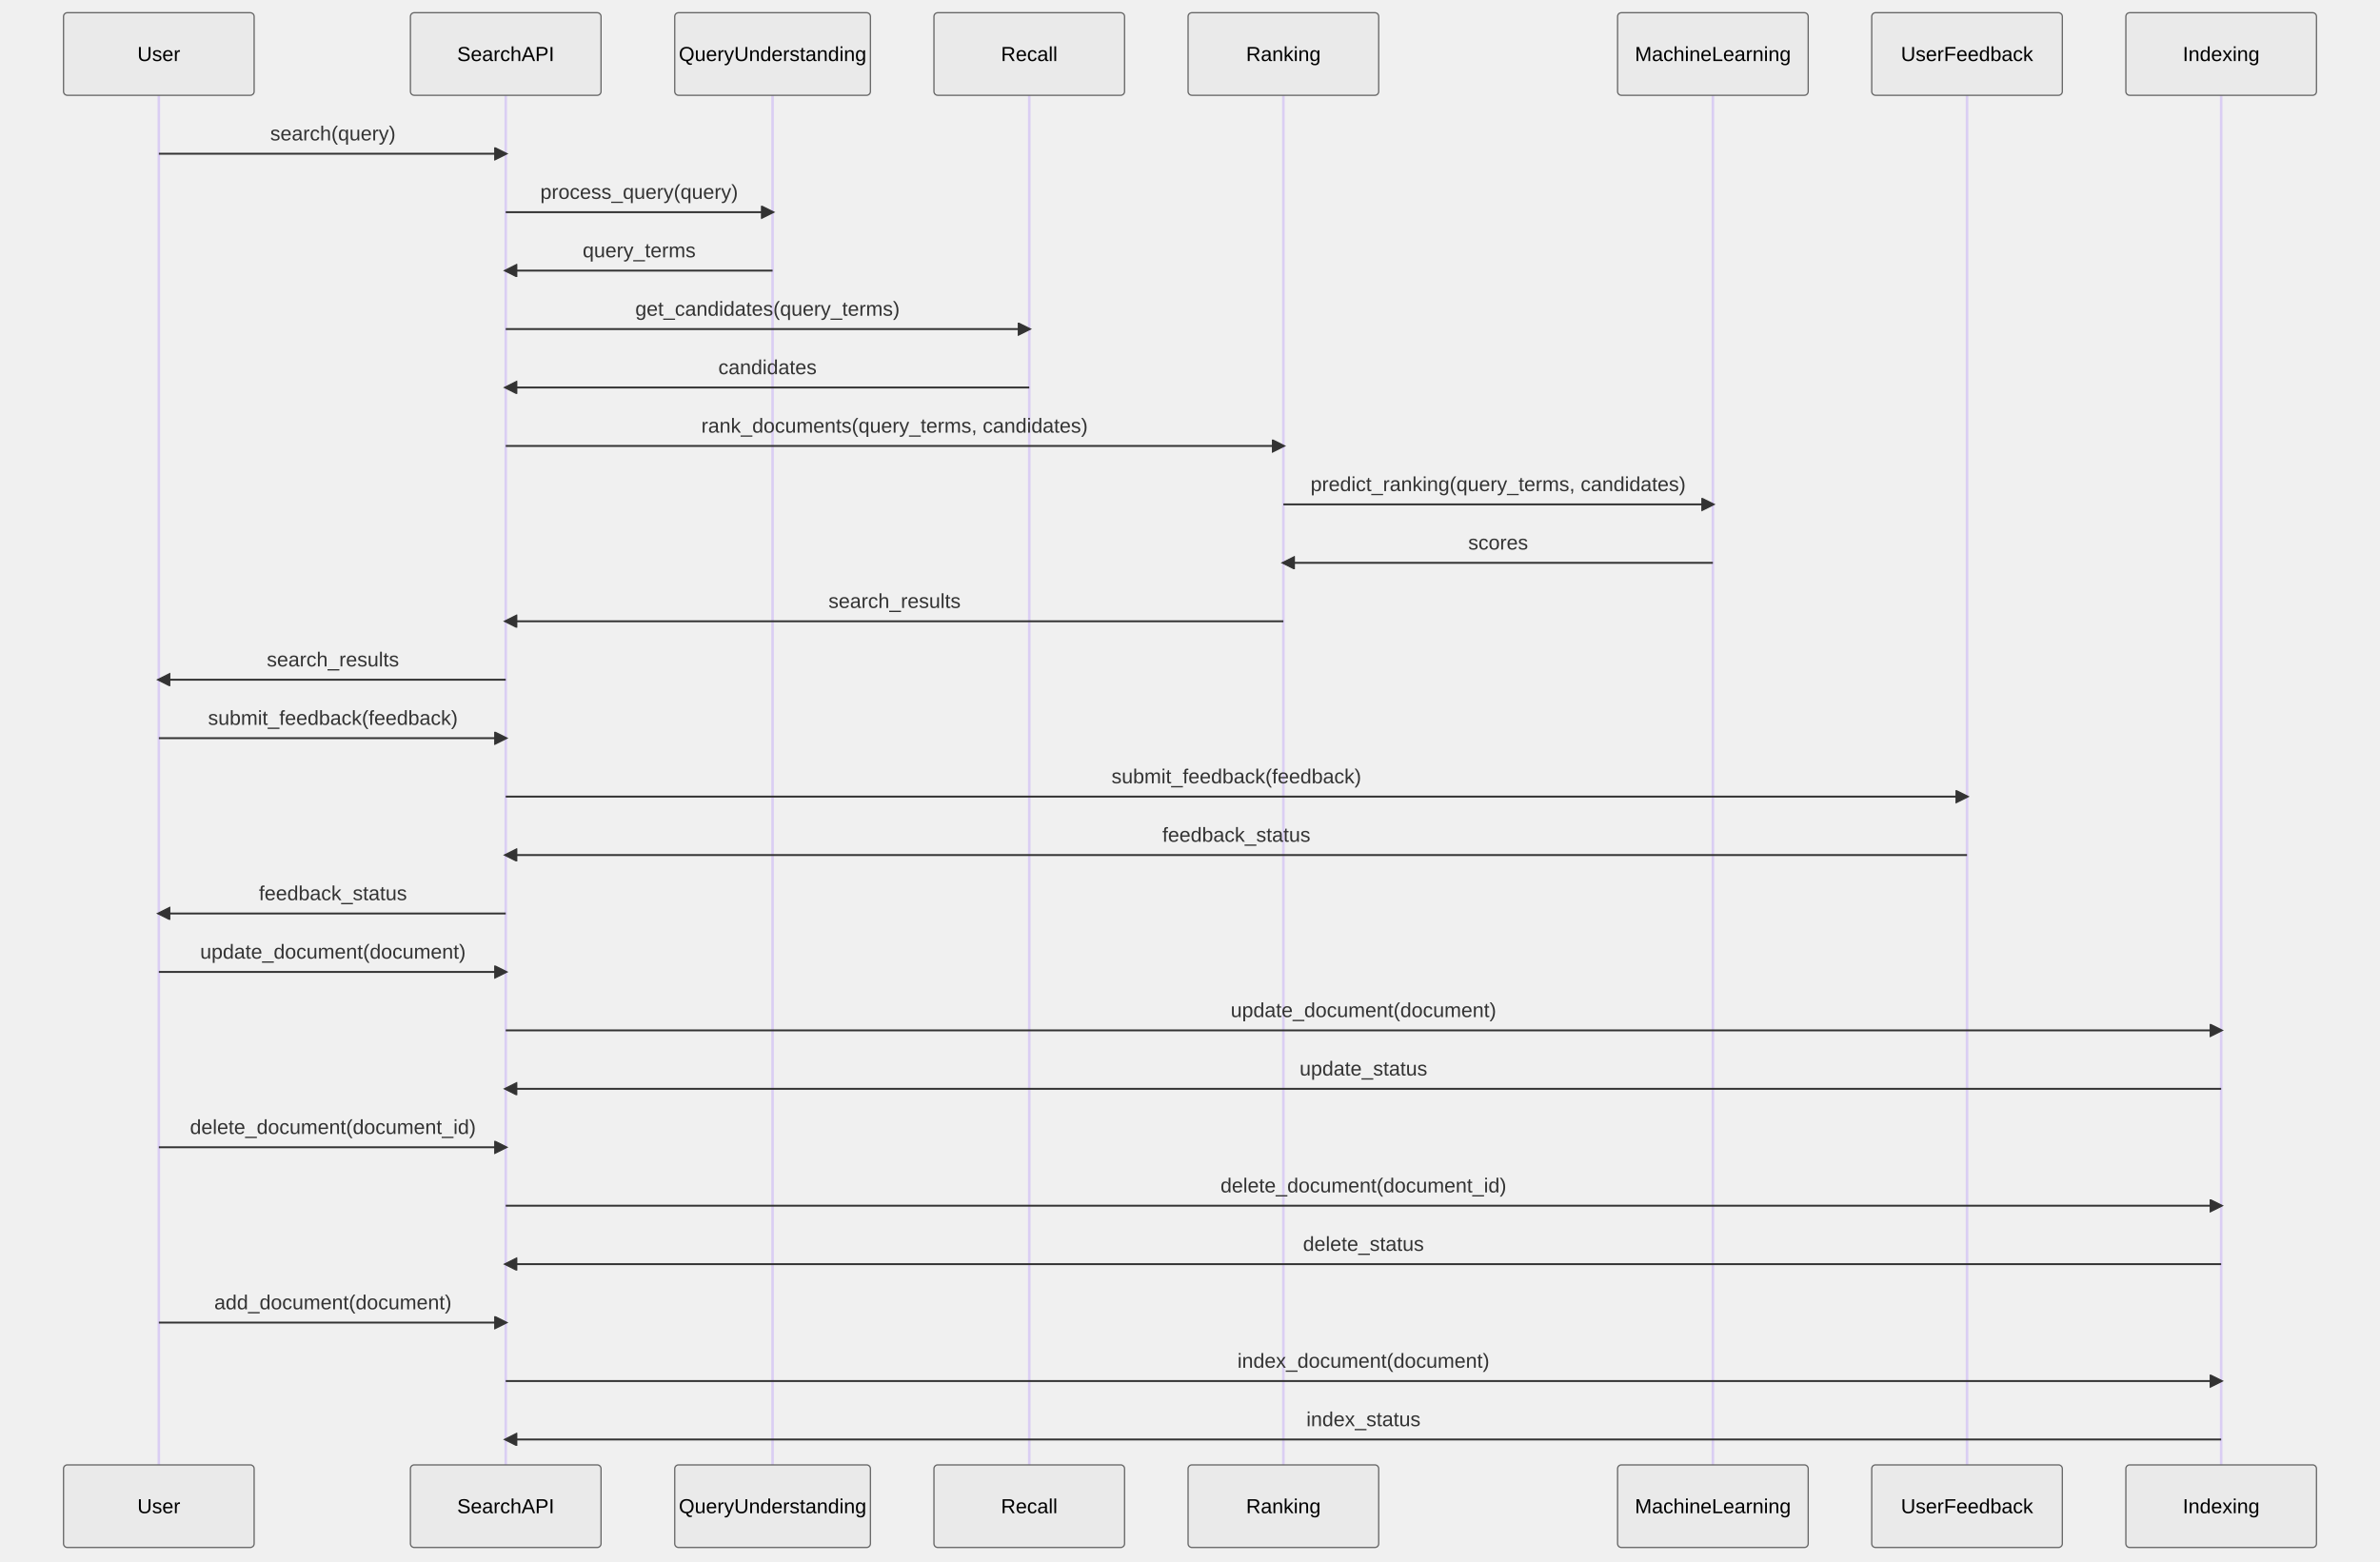
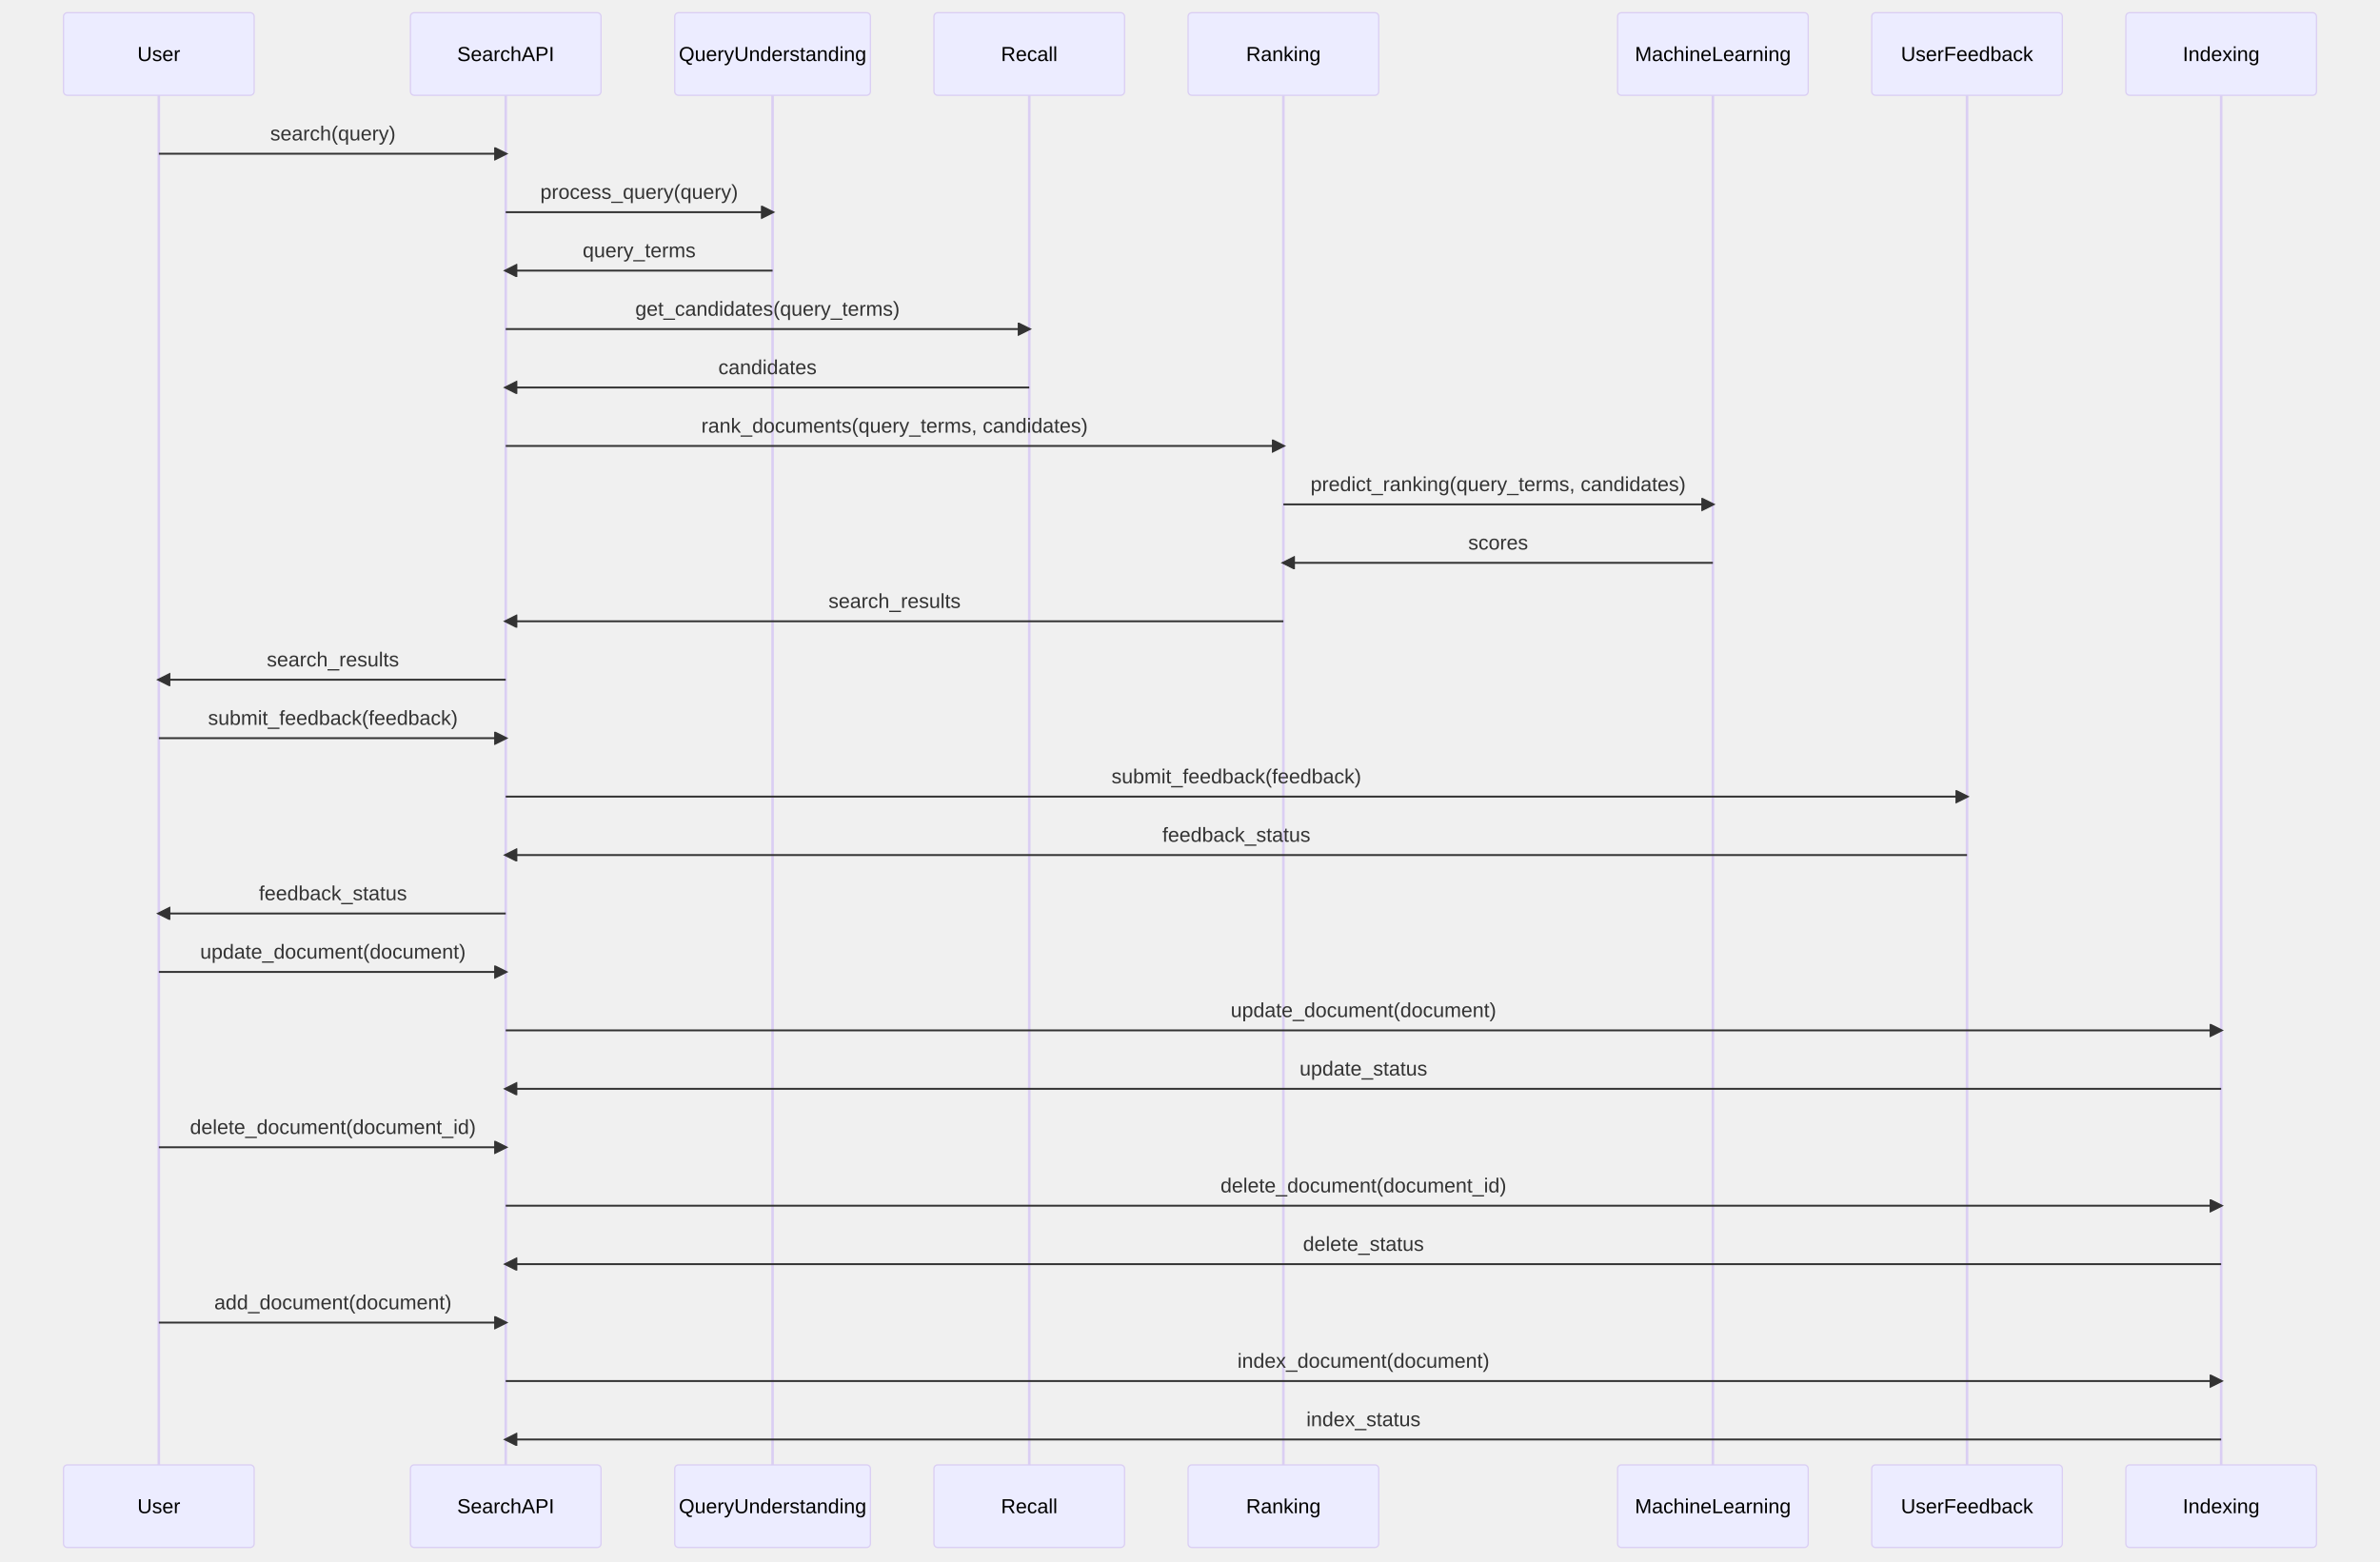
<svg xmlns="http://www.w3.org/2000/svg" aria-roledescription="sequence" role="graphics-document document" viewBox="-50 -10 1873 1229" style="max-width: 1873px; background-color: white;" width="100%" id="my-svg">
-   <style>#my-svg{font-family:"trebuchet ms",verdana,arial,sans-serif;font-size:16px;fill:#333;}#my-svg
-         .error-icon{fill:#552222;}#my-svg .error-text{fill:#552222;stroke:#552222;}#my-svg
-         .edge-thickness-normal{stroke-width:2px;}#my-svg .edge-thickness-thick{stroke-width:3.5px;}#my-svg
-         .edge-pattern-solid{stroke-dasharray:0;}#my-svg .edge-pattern-dashed{stroke-dasharray:3;}#my-svg
-         .edge-pattern-dotted{stroke-dasharray:2;}#my-svg .marker{fill:#333333;stroke:#333333;}#my-svg
-         .marker.cross{stroke:#333333;}#my-svg svg{font-family:"trebuchet
-         ms",verdana,arial,sans-serif;font-size:16px;}#my-svg .actor{stroke:hsl(259.626, 59.777%,
-         87.902%);fill:#ECECFF;}#my-svg text.actor&gt;tspan{fill:black;stroke:none;}#my-svg
-         .actor-line{stroke:grey;}#my-svg .messageLine0{stroke-width:1.5;stroke-dasharray:none;stroke:#333;}#my-svg
-         .messageLine1{stroke-width:1.5;stroke-dasharray:2,2;stroke:#333;}#my-svg #arrowhead
-         path{fill:#333;stroke:#333;}#my-svg .sequenceNumber{fill:white;}#my-svg #sequencenumber{fill:#333;}#my-svg
-         #crosshead path{fill:#333;stroke:#333;}#my-svg .messageText{fill:#333;stroke:none;}#my-svg
-         .labelBox{stroke:hsl(259.626, 59.777%, 87.902%);fill:#ECECFF;}#my-svg .labelText,#my-svg
-         .labelText&gt;tspan{fill:black;stroke:none;}#my-svg .loopText,#my-svg .loopText&gt;tspan{fill:black;stroke:none;}#my-svg
-         .loopLine{stroke-width:2px;stroke-dasharray:2,2;stroke:hsl(259.626, 59.777%,
-         87.902%);fill:hsl(259.626, 59.777%, 87.902%);}#my-svg
-         .note{stroke:#aaaa33;fill:#fff5ad;}#my-svg .noteText,#my-svg .noteText&gt;tspan{fill:black;stroke:none;}#my-svg
-         .activation0{fill:#f4f4f4;stroke:#666;}#my-svg .activation1{fill:#f4f4f4;stroke:#666;}#my-svg
-         .activation2{fill:#f4f4f4;stroke:#666;}#my-svg .actorPopupMenu{position:absolute;}#my-svg
-         .actorPopupMenuPanel{position:absolute;fill:#ECECFF;box-shadow:0px 8px 16px 0px
-         rgba(0,0,0,0.2);filter:drop-shadow(3px 5px 2px rgb(0 0 0 / 0.4));}#my-svg .actor-man
-         line{stroke:hsl(259.626, 59.777%, 87.902%);fill:#ECECFF;}#my-svg .actor-man circle,#my-svg
-         line{stroke:hsl(259.626, 59.777%, 87.902%);fill:#ECECFF;stroke-width:2px;}#my-svg
-         :root{--mermaid-font-family:"trebuchet ms",verdana,arial,sans-serif;}
-     </style>
+   <style>#my-svg{font-family:"trebuchet ms",verdana,arial,sans-serif;font-size:16px;fill:#333;}#my-svg .error-icon{fill:#552222;}#my-svg .error-text{fill:#552222;stroke:#552222;}#my-svg .edge-thickness-normal{stroke-width:2px;}#my-svg .edge-thickness-thick{stroke-width:3.5px;}#my-svg .edge-pattern-solid{stroke-dasharray:0;}#my-svg .edge-pattern-dashed{stroke-dasharray:3;}#my-svg .edge-pattern-dotted{stroke-dasharray:2;}#my-svg .marker{fill:#333333;stroke:#333333;}#my-svg .marker.cross{stroke:#333333;}#my-svg svg{font-family:"trebuchet ms",verdana,arial,sans-serif;font-size:16px;}#my-svg .actor{stroke:hsl(259.626, 59.777%, 87.902%);fill:#ECECFF;}#my-svg text.actor&gt;tspan{fill:black;stroke:none;}#my-svg .actor-line{stroke:grey;}#my-svg .messageLine0{stroke-width:1.5;stroke-dasharray:none;stroke:#333;}#my-svg .messageLine1{stroke-width:1.5;stroke-dasharray:2,2;stroke:#333;}#my-svg #arrowhead path{fill:#333;stroke:#333;}#my-svg .sequenceNumber{fill:white;}#my-svg #sequencenumber{fill:#333;}#my-svg #crosshead path{fill:#333;stroke:#333;}#my-svg .messageText{fill:#333;stroke:none;}#my-svg .labelBox{stroke:hsl(259.626, 59.777%, 87.902%);fill:#ECECFF;}#my-svg .labelText,#my-svg .labelText&gt;tspan{fill:black;stroke:none;}#my-svg .loopText,#my-svg .loopText&gt;tspan{fill:black;stroke:none;}#my-svg .loopLine{stroke-width:2px;stroke-dasharray:2,2;stroke:hsl(259.626, 59.777%, 87.902%);fill:hsl(259.626, 59.777%, 87.902%);}#my-svg .note{stroke:#aaaa33;fill:#fff5ad;}#my-svg .noteText,#my-svg .noteText&gt;tspan{fill:black;stroke:none;}#my-svg .activation0{fill:#f4f4f4;stroke:#666;}#my-svg .activation1{fill:#f4f4f4;stroke:#666;}#my-svg .activation2{fill:#f4f4f4;stroke:#666;}#my-svg .actorPopupMenu{position:absolute;}#my-svg .actorPopupMenuPanel{position:absolute;fill:#ECECFF;box-shadow:0px 8px 16px 0px rgba(0,0,0,0.2);filter:drop-shadow(3px 5px 2px rgb(0 0 0 / 0.4));}#my-svg .actor-man line{stroke:hsl(259.626, 59.777%, 87.902%);fill:#ECECFF;}#my-svg .actor-man circle,#my-svg line{stroke:hsl(259.626, 59.777%, 87.902%);fill:#ECECFF;stroke-width:2px;}#my-svg :root{--mermaid-font-family:"trebuchet ms",verdana,arial,sans-serif;}</style>
  <g />
  <defs>
    <symbol height="24" width="24" id="computer">
      <path d="M2 2v13h20v-13h-20zm18 11h-16v-9h16v9zm-10.228 6l.466-1h3.524l.467 1h-4.457zm14.228 3h-24l2-6h2.104l-1.33 4h18.45l-1.297-4h2.073l2 6zm-5-10h-14v-7h14v7z" transform="scale(.5)" />
    </symbol>
  </defs>
  <defs>
    <symbol clip-rule="evenodd" fill-rule="evenodd" id="database">
      <path d="M12.258.001l.256.004.255.005.253.008.251.01.249.012.247.015.246.016.242.019.241.02.239.023.236.024.233.027.231.028.229.031.225.032.223.034.22.036.217.038.214.04.211.041.208.043.205.045.201.046.198.048.194.05.191.051.187.053.183.054.18.056.175.057.172.059.168.06.163.061.16.063.155.064.15.066.074.033.073.033.071.034.07.034.069.035.068.035.067.035.066.035.064.036.064.036.062.036.06.036.06.037.058.037.058.037.055.038.055.038.053.038.052.038.051.039.05.039.048.039.047.039.045.04.044.04.043.04.041.04.04.041.039.041.037.041.036.041.034.041.033.042.032.042.03.042.029.042.027.042.026.043.024.043.023.043.021.043.02.043.018.044.017.043.015.044.013.044.012.044.011.045.009.044.007.045.006.045.004.045.002.045.001.045v17l-.001.045-.002.045-.004.045-.006.045-.007.045-.009.044-.011.045-.012.044-.013.044-.015.044-.017.043-.018.044-.02.043-.021.043-.023.043-.024.043-.026.043-.027.042-.029.042-.03.042-.032.042-.033.042-.034.041-.036.041-.037.041-.039.041-.04.041-.041.04-.043.04-.044.04-.045.04-.047.039-.048.039-.05.039-.051.039-.052.038-.053.038-.055.038-.055.038-.058.037-.058.037-.06.037-.06.036-.062.036-.064.036-.064.036-.066.035-.067.035-.068.035-.069.035-.07.034-.071.034-.073.033-.074.033-.15.066-.155.064-.16.063-.163.061-.168.06-.172.059-.175.057-.18.056-.183.054-.187.053-.191.051-.194.05-.198.048-.201.046-.205.045-.208.043-.211.041-.214.04-.217.038-.22.036-.223.034-.225.032-.229.031-.231.028-.233.027-.236.024-.239.023-.241.02-.242.019-.246.016-.247.015-.249.012-.251.01-.253.008-.255.005-.256.004-.258.001-.258-.001-.256-.004-.255-.005-.253-.008-.251-.01-.249-.012-.247-.015-.245-.016-.243-.019-.241-.02-.238-.023-.236-.024-.234-.027-.231-.028-.228-.031-.226-.032-.223-.034-.22-.036-.217-.038-.214-.04-.211-.041-.208-.043-.204-.045-.201-.046-.198-.048-.195-.05-.19-.051-.187-.053-.184-.054-.179-.056-.176-.057-.172-.059-.167-.06-.164-.061-.159-.063-.155-.064-.151-.066-.074-.033-.072-.033-.072-.034-.07-.034-.069-.035-.068-.035-.067-.035-.066-.035-.064-.036-.063-.036-.062-.036-.061-.036-.06-.037-.058-.037-.057-.037-.056-.038-.055-.038-.053-.038-.052-.038-.051-.039-.049-.039-.049-.039-.046-.039-.046-.04-.044-.04-.043-.04-.041-.04-.04-.041-.039-.041-.037-.041-.036-.041-.034-.041-.033-.042-.032-.042-.03-.042-.029-.042-.027-.042-.026-.043-.024-.043-.023-.043-.021-.043-.02-.043-.018-.044-.017-.043-.015-.044-.013-.044-.012-.044-.011-.045-.009-.044-.007-.045-.006-.045-.004-.045-.002-.045-.001-.045v-17l.001-.045.002-.045.004-.045.006-.045.007-.045.009-.044.011-.045.012-.044.013-.044.015-.044.017-.043.018-.044.02-.043.021-.043.023-.043.024-.043.026-.043.027-.042.029-.042.03-.042.032-.042.033-.042.034-.041.036-.041.037-.041.039-.041.04-.041.041-.04.043-.04.044-.04.046-.04.046-.039.049-.039.049-.039.051-.039.052-.038.053-.038.055-.038.056-.038.057-.037.058-.037.06-.037.061-.036.062-.036.063-.036.064-.036.066-.035.067-.035.068-.035.069-.035.07-.034.072-.034.072-.033.074-.033.151-.066.155-.064.159-.063.164-.061.167-.06.172-.059.176-.057.179-.056.184-.054.187-.053.19-.051.195-.05.198-.048.201-.046.204-.045.208-.043.211-.041.214-.04.217-.038.22-.036.223-.034.226-.032.228-.031.231-.028.234-.027.236-.024.238-.023.241-.02.243-.019.245-.016.247-.015.249-.012.251-.01.253-.008.255-.005.256-.004.258-.001.258.001zm-9.258 20.499v.01l.001.021.003.021.004.022.005.021.006.022.007.022.009.023.01.022.011.023.012.023.013.023.015.023.016.024.017.023.018.024.019.024.021.024.022.025.023.024.024.025.052.049.056.05.061.051.066.051.07.051.075.051.079.052.084.052.088.052.092.052.097.052.102.051.105.052.11.052.114.051.119.051.123.051.127.05.131.05.135.05.139.048.144.049.147.047.152.047.155.047.16.045.163.045.167.043.171.043.176.041.178.041.183.039.187.039.19.037.194.035.197.035.202.033.204.031.209.03.212.029.216.027.219.025.222.024.226.021.23.02.233.018.236.016.24.015.243.012.246.01.249.008.253.005.256.004.259.001.26-.001.257-.004.254-.005.25-.008.247-.011.244-.012.241-.014.237-.016.233-.018.231-.021.226-.021.224-.024.22-.026.216-.027.212-.028.21-.031.205-.031.202-.034.198-.034.194-.036.191-.037.187-.039.183-.04.179-.04.175-.042.172-.043.168-.044.163-.045.16-.046.155-.046.152-.047.148-.048.143-.049.139-.049.136-.05.131-.05.126-.05.123-.051.118-.052.114-.051.11-.052.106-.052.101-.052.096-.052.092-.052.088-.053.083-.051.079-.052.074-.052.07-.051.065-.051.06-.051.056-.05.051-.05.023-.024.023-.025.021-.024.02-.024.019-.024.018-.024.017-.024.015-.023.014-.024.013-.023.012-.023.01-.023.01-.022.008-.022.006-.022.006-.022.004-.022.004-.021.001-.021.001-.021v-4.127l-.077.055-.08.053-.083.054-.085.053-.087.052-.09.052-.093.051-.095.05-.097.05-.1.049-.102.049-.105.048-.106.047-.109.047-.111.046-.114.045-.115.045-.118.044-.12.043-.122.042-.124.042-.126.041-.128.04-.13.04-.132.038-.134.038-.135.037-.138.037-.139.035-.142.035-.143.034-.144.033-.147.032-.148.031-.15.03-.151.03-.153.029-.154.027-.156.027-.158.026-.159.025-.161.024-.162.023-.163.022-.165.021-.166.02-.167.019-.169.018-.169.017-.171.016-.173.015-.173.014-.175.013-.175.012-.177.011-.178.01-.179.008-.179.008-.181.006-.182.005-.182.004-.184.003-.184.002h-.37l-.184-.002-.184-.003-.182-.004-.182-.005-.181-.006-.179-.008-.179-.008-.178-.01-.176-.011-.176-.012-.175-.013-.173-.014-.172-.015-.171-.016-.17-.017-.169-.018-.167-.019-.166-.02-.165-.021-.163-.022-.162-.023-.161-.024-.159-.025-.157-.026-.156-.027-.155-.027-.153-.029-.151-.03-.15-.03-.148-.031-.146-.032-.145-.033-.143-.034-.141-.035-.14-.035-.137-.037-.136-.037-.134-.038-.132-.038-.13-.04-.128-.04-.126-.041-.124-.042-.122-.042-.12-.044-.117-.043-.116-.045-.113-.045-.112-.046-.109-.047-.106-.047-.105-.048-.102-.049-.1-.049-.097-.05-.095-.05-.093-.052-.09-.051-.087-.052-.085-.053-.083-.054-.08-.054-.077-.054v4.127zm0-5.654v.011l.001.021.003.021.004.021.005.022.006.022.007.022.009.022.01.022.011.023.012.023.013.023.015.024.016.023.017.024.018.024.019.024.021.024.022.024.023.025.024.024.052.05.056.05.061.05.066.051.07.051.075.052.079.051.084.052.088.052.092.052.097.052.102.052.105.052.11.051.114.051.119.052.123.05.127.051.131.05.135.049.139.049.144.048.147.048.152.047.155.046.16.045.163.045.167.044.171.042.176.042.178.04.183.04.187.038.19.037.194.036.197.034.202.033.204.032.209.03.212.028.216.027.219.025.222.024.226.022.23.02.233.018.236.016.24.014.243.012.246.01.249.008.253.006.256.003.259.001.26-.001.257-.003.254-.006.25-.008.247-.01.244-.012.241-.015.237-.016.233-.018.231-.02.226-.022.224-.024.22-.025.216-.027.212-.029.21-.03.205-.032.202-.033.198-.035.194-.036.191-.037.187-.039.183-.039.179-.041.175-.042.172-.043.168-.044.163-.045.16-.045.155-.047.152-.047.148-.048.143-.048.139-.05.136-.049.131-.05.126-.051.123-.051.118-.051.114-.052.11-.052.106-.052.101-.052.096-.052.092-.052.088-.052.083-.052.079-.052.074-.051.07-.052.065-.051.06-.05.056-.051.051-.049.023-.025.023-.024.021-.025.02-.024.019-.024.018-.024.017-.024.015-.023.014-.023.013-.024.012-.022.01-.023.01-.023.008-.022.006-.022.006-.022.004-.021.004-.022.001-.021.001-.021v-4.139l-.077.054-.08.054-.083.054-.085.052-.087.053-.09.051-.093.051-.095.051-.097.05-.1.049-.102.049-.105.048-.106.047-.109.047-.111.046-.114.045-.115.044-.118.044-.12.044-.122.042-.124.042-.126.041-.128.04-.13.039-.132.039-.134.038-.135.037-.138.036-.139.036-.142.035-.143.033-.144.033-.147.033-.148.031-.15.03-.151.03-.153.028-.154.028-.156.027-.158.026-.159.025-.161.024-.162.023-.163.022-.165.021-.166.02-.167.019-.169.018-.169.017-.171.016-.173.015-.173.014-.175.013-.175.012-.177.011-.178.009-.179.009-.179.007-.181.007-.182.005-.182.004-.184.003-.184.002h-.37l-.184-.002-.184-.003-.182-.004-.182-.005-.181-.007-.179-.007-.179-.009-.178-.009-.176-.011-.176-.012-.175-.013-.173-.014-.172-.015-.171-.016-.17-.017-.169-.018-.167-.019-.166-.02-.165-.021-.163-.022-.162-.023-.161-.024-.159-.025-.157-.026-.156-.027-.155-.028-.153-.028-.151-.03-.15-.03-.148-.031-.146-.033-.145-.033-.143-.033-.141-.035-.14-.036-.137-.036-.136-.037-.134-.038-.132-.039-.13-.039-.128-.04-.126-.041-.124-.042-.122-.043-.12-.043-.117-.044-.116-.044-.113-.046-.112-.046-.109-.046-.106-.047-.105-.048-.102-.049-.1-.049-.097-.05-.095-.051-.093-.051-.09-.051-.087-.053-.085-.052-.083-.054-.08-.054-.077-.054v4.139zm0-5.666v.011l.001.02.003.022.004.021.005.022.006.021.007.022.009.023.01.022.011.023.012.023.013.023.015.023.016.024.017.024.018.023.019.024.021.025.022.024.023.024.024.025.052.05.056.05.061.05.066.051.07.051.075.052.079.051.084.052.088.052.092.052.097.052.102.052.105.051.11.052.114.051.119.051.123.051.127.05.131.05.135.05.139.049.144.048.147.048.152.047.155.046.16.045.163.045.167.043.171.043.176.042.178.04.183.04.187.038.19.037.194.036.197.034.202.033.204.032.209.03.212.028.216.027.219.025.222.024.226.021.23.02.233.018.236.017.24.014.243.012.246.01.249.008.253.006.256.003.259.001.26-.001.257-.003.254-.006.25-.008.247-.01.244-.013.241-.014.237-.016.233-.018.231-.02.226-.022.224-.024.22-.025.216-.027.212-.029.21-.03.205-.032.202-.033.198-.035.194-.036.191-.037.187-.039.183-.039.179-.041.175-.042.172-.043.168-.044.163-.045.16-.045.155-.047.152-.047.148-.048.143-.049.139-.049.136-.049.131-.051.126-.05.123-.051.118-.052.114-.051.11-.052.106-.052.101-.052.096-.052.092-.052.088-.052.083-.052.079-.052.074-.052.07-.051.065-.051.06-.051.056-.05.051-.049.023-.025.023-.025.021-.024.02-.024.019-.024.018-.024.017-.024.015-.023.014-.024.013-.023.012-.023.01-.022.01-.023.008-.022.006-.022.006-.022.004-.022.004-.021.001-.021.001-.021v-4.153l-.077.054-.08.054-.083.053-.085.053-.087.053-.09.051-.093.051-.095.051-.097.05-.1.049-.102.048-.105.048-.106.048-.109.046-.111.046-.114.046-.115.044-.118.044-.12.043-.122.043-.124.042-.126.041-.128.04-.13.039-.132.039-.134.038-.135.037-.138.036-.139.036-.142.034-.143.034-.144.033-.147.032-.148.032-.15.03-.151.03-.153.028-.154.028-.156.027-.158.026-.159.024-.161.024-.162.023-.163.023-.165.021-.166.02-.167.019-.169.018-.169.017-.171.016-.173.015-.173.014-.175.013-.175.012-.177.01-.178.01-.179.009-.179.007-.181.006-.182.006-.182.004-.184.003-.184.001-.185.001-.185-.001-.184-.001-.184-.003-.182-.004-.182-.006-.181-.006-.179-.007-.179-.009-.178-.01-.176-.01-.176-.012-.175-.013-.173-.014-.172-.015-.171-.016-.17-.017-.169-.018-.167-.019-.166-.02-.165-.021-.163-.023-.162-.023-.161-.024-.159-.024-.157-.026-.156-.027-.155-.028-.153-.028-.151-.03-.15-.03-.148-.032-.146-.032-.145-.033-.143-.034-.141-.034-.14-.036-.137-.036-.136-.037-.134-.038-.132-.039-.13-.039-.128-.041-.126-.041-.124-.041-.122-.043-.12-.043-.117-.044-.116-.044-.113-.046-.112-.046-.109-.046-.106-.048-.105-.048-.102-.048-.1-.05-.097-.049-.095-.051-.093-.051-.09-.052-.087-.052-.085-.053-.083-.053-.08-.054-.077-.054v4.153zm8.74-8.179l-.257.004-.254.005-.25.008-.247.011-.244.012-.241.014-.237.016-.233.018-.231.021-.226.022-.224.023-.22.026-.216.027-.212.028-.21.031-.205.032-.202.033-.198.034-.194.036-.191.038-.187.038-.183.04-.179.041-.175.042-.172.043-.168.043-.163.045-.16.046-.155.046-.152.048-.148.048-.143.048-.139.049-.136.05-.131.05-.126.051-.123.051-.118.051-.114.052-.11.052-.106.052-.101.052-.096.052-.092.052-.088.052-.083.052-.079.052-.074.051-.07.052-.065.051-.06.05-.056.05-.051.05-.023.025-.023.024-.021.024-.02.025-.019.024-.018.024-.017.023-.015.024-.014.023-.013.023-.012.023-.01.023-.01.022-.008.022-.006.023-.006.021-.004.022-.004.021-.001.021-.001.021.001.021.001.021.004.021.004.022.006.021.006.023.008.022.01.022.01.023.012.023.013.023.014.023.015.024.017.023.018.024.019.024.02.025.021.024.023.024.023.025.051.05.056.05.06.05.065.051.07.052.074.051.079.052.083.052.088.052.092.052.096.052.101.052.106.052.11.052.114.052.118.051.123.051.126.051.131.05.136.05.139.049.143.048.148.048.152.048.155.046.16.046.163.045.168.043.172.043.175.042.179.041.183.04.187.038.191.038.194.036.198.034.202.033.205.032.21.031.212.028.216.027.22.026.224.023.226.022.231.021.233.018.237.016.241.014.244.012.247.011.25.008.254.005.257.004.26.001.26-.001.257-.004.254-.005.25-.008.247-.011.244-.012.241-.014.237-.016.233-.018.231-.021.226-.022.224-.023.22-.026.216-.027.212-.028.21-.031.205-.032.202-.033.198-.034.194-.036.191-.038.187-.038.183-.04.179-.041.175-.042.172-.043.168-.043.163-.045.16-.046.155-.046.152-.048.148-.048.143-.048.139-.049.136-.05.131-.05.126-.051.123-.051.118-.051.114-.052.11-.052.106-.052.101-.052.096-.052.092-.052.088-.052.083-.052.079-.052.074-.051.07-.052.065-.051.06-.05.056-.05.051-.05.023-.025.023-.024.021-.024.02-.025.019-.024.018-.024.017-.023.015-.024.014-.023.013-.023.012-.023.01-.023.01-.022.008-.022.006-.023.006-.021.004-.022.004-.021.001-.021.001-.021-.001-.021-.001-.021-.004-.021-.004-.022-.006-.021-.006-.023-.008-.022-.01-.022-.01-.023-.012-.023-.013-.023-.014-.023-.015-.024-.017-.023-.018-.024-.019-.024-.02-.025-.021-.024-.023-.024-.023-.025-.051-.05-.056-.05-.06-.05-.065-.051-.07-.052-.074-.051-.079-.052-.083-.052-.088-.052-.092-.052-.096-.052-.101-.052-.106-.052-.11-.052-.114-.052-.118-.051-.123-.051-.126-.051-.131-.05-.136-.05-.139-.049-.143-.048-.148-.048-.152-.048-.155-.046-.16-.046-.163-.045-.168-.043-.172-.043-.175-.042-.179-.041-.183-.04-.187-.038-.191-.038-.194-.036-.198-.034-.202-.033-.205-.032-.21-.031-.212-.028-.216-.027-.22-.026-.224-.023-.226-.022-.231-.021-.233-.018-.237-.016-.241-.014-.244-.012-.247-.011-.25-.008-.254-.005-.257-.004-.26-.001-.26.001z" transform="scale(.5)" />
    </symbol>
  </defs>
  <defs>
    <symbol height="24" width="24" id="clock">
      <path d="M12 2c5.514 0 10 4.486 10 10s-4.486 10-10 10-10-4.486-10-10 4.486-10 10-10zm0-2c-6.627 0-12 5.373-12 12s5.373 12 12 12 12-5.373 12-12-5.373-12-12-12zm5.848 12.459c.202.038.202.333.001.372-1.907.361-6.045 1.111-6.547 1.111-.719 0-1.301-.582-1.301-1.301 0-.512.77-5.447 1.125-7.445.034-.192.312-.181.343.014l.985 6.238 5.394 1.011z" transform="scale(.5)" />
    </symbol>
  </defs>
  <g>
    <line stroke="#999" stroke-width="0.5px" class="200" y2="1163" x2="75" y1="5" x1="75" id="actor0" />
    <g id="root-0">
      <rect class="actor" ry="3" rx="3" height="65" width="150" stroke="#666" fill="#eaeaea" y="0" x="0" />
      <text style="text-anchor: middle; font-size: 16px; font-weight: 400;" class="actor" alignment-baseline="central" dominant-baseline="central" y="32.5" x="75">
        <tspan dy="0" x="75">User</tspan>
      </text>
    </g>
  </g>
  <g>
    <line stroke="#999" stroke-width="0.5px" class="200" y2="1163" x2="348" y1="5" x1="348" id="actor1" />
    <g id="root-1">
      <rect class="actor" ry="3" rx="3" height="65" width="150" stroke="#666" fill="#eaeaea" y="0" x="273" />
      <text style="text-anchor: middle; font-size: 16px; font-weight: 400;" class="actor" alignment-baseline="central" dominant-baseline="central" y="32.5" x="348">
        <tspan dy="0" x="348">SearchAPI</tspan>
      </text>
    </g>
  </g>
  <g>
    <line stroke="#999" stroke-width="0.5px" class="200" y2="1163" x2="558" y1="5" x1="558" id="actor2" />
    <g id="root-2">
      <rect class="actor" ry="3" rx="3" height="65" width="154" stroke="#666" fill="#eaeaea" y="0" x="481" />
      <text style="text-anchor: middle; font-size: 16px; font-weight: 400;" class="actor" alignment-baseline="central" dominant-baseline="central" y="32.5" x="558">
        <tspan dy="0" x="558">QueryUnderstanding</tspan>
      </text>
    </g>
  </g>
  <g>
    <line stroke="#999" stroke-width="0.5px" class="200" y2="1163" x2="760" y1="5" x1="760" id="actor3" />
    <g id="root-3">
      <rect class="actor" ry="3" rx="3" height="65" width="150" stroke="#666" fill="#eaeaea" y="0" x="685" />
      <text style="text-anchor: middle; font-size: 16px; font-weight: 400;" class="actor" alignment-baseline="central" dominant-baseline="central" y="32.5" x="760">
        <tspan dy="0" x="760">Recall</tspan>
      </text>
    </g>
  </g>
  <g>
    <line stroke="#999" stroke-width="0.5px" class="200" y2="1163" x2="960" y1="5" x1="960" id="actor4" />
    <g id="root-4">
      <rect class="actor" ry="3" rx="3" height="65" width="150" stroke="#666" fill="#eaeaea" y="0" x="885" />
      <text style="text-anchor: middle; font-size: 16px; font-weight: 400;" class="actor" alignment-baseline="central" dominant-baseline="central" y="32.5" x="960">
        <tspan dy="0" x="960">Ranking</tspan>
      </text>
    </g>
  </g>
  <g>
    <line stroke="#999" stroke-width="0.5px" class="200" y2="1163" x2="1298" y1="5" x1="1298" id="actor5" />
    <g id="root-5">
      <rect class="actor" ry="3" rx="3" height="65" width="150" stroke="#666" fill="#eaeaea" y="0" x="1223" />
      <text style="text-anchor: middle; font-size: 16px; font-weight: 400;" class="actor" alignment-baseline="central" dominant-baseline="central" y="32.5" x="1298">
        <tspan dy="0" x="1298">MachineLearning</tspan>
      </text>
    </g>
  </g>
  <g>
    <line stroke="#999" stroke-width="0.5px" class="200" y2="1163" x2="1498" y1="5" x1="1498" id="actor6" />
    <g id="root-6">
      <rect class="actor" ry="3" rx="3" height="65" width="150" stroke="#666" fill="#eaeaea" y="0" x="1423" />
      <text style="text-anchor: middle; font-size: 16px; font-weight: 400;" class="actor" alignment-baseline="central" dominant-baseline="central" y="32.5" x="1498">
        <tspan dy="0" x="1498">UserFeedback</tspan>
      </text>
    </g>
  </g>
  <g>
    <line stroke="#999" stroke-width="0.5px" class="200" y2="1163" x2="1698" y1="5" x1="1698" id="actor7" />
    <g id="root-7">
      <rect class="actor" ry="3" rx="3" height="65" width="150" stroke="#666" fill="#eaeaea" y="0" x="1623" />
      <text style="text-anchor: middle; font-size: 16px; font-weight: 400;" class="actor" alignment-baseline="central" dominant-baseline="central" y="32.5" x="1698">
        <tspan dy="0" x="1698">Indexing</tspan>
      </text>
    </g>
  </g>
  <defs>
    <marker orient="auto" markerHeight="12" markerWidth="12" markerUnits="userSpaceOnUse" refY="5" refX="9" id="arrowhead">
      <path d="M 0 0 L 10 5 L 0 10 z" />
    </marker>
  </defs>
  <defs>
    <marker refY="5" refX="4" orient="auto" markerHeight="8" markerWidth="15" id="crosshead">
      <path style="stroke-dasharray: 0, 0;" d="M 1,2 L 6,7 M 6,2 L 1,7" stroke-width="1pt" stroke="#000000" fill="none" />
    </marker>
  </defs>
  <defs>
    <marker orient="auto" markerHeight="28" markerWidth="20" refY="7" refX="18" id="filled-head">
      <path d="M 18,7 L9,13 L14,7 L9,1 Z" />
    </marker>
  </defs>
  <defs>
    <marker orient="auto" markerHeight="40" markerWidth="60" refY="15" refX="15" id="sequencenumber">
      <circle r="6" cy="15" cx="15" />
    </marker>
  </defs>
-   <text style="font-size: 16px; font-weight: 400;" dy="1em" class="messageText" alignment-baseline="middle" dominant-baseline="middle" text-anchor="middle" y="80" x="212">search(query)
-     </text>
+   <text style="font-size: 16px; font-weight: 400;" dy="1em" class="messageText" alignment-baseline="middle" dominant-baseline="middle" text-anchor="middle" y="80" x="212">search(query)</text>
  <line style="fill: none;" marker-end="url(#arrowhead)" stroke="none" stroke-width="2" class="messageLine0" y2="111" x2="348" y1="111" x1="75" />
-   <text style="font-size: 16px; font-weight: 400;" dy="1em" class="messageText" alignment-baseline="middle" dominant-baseline="middle" text-anchor="middle" y="126" x="453">process_query(query)
-     </text>
+   <text style="font-size: 16px; font-weight: 400;" dy="1em" class="messageText" alignment-baseline="middle" dominant-baseline="middle" text-anchor="middle" y="126" x="453">process_query(query)</text>
  <line style="fill: none;" marker-end="url(#arrowhead)" stroke="none" stroke-width="2" class="messageLine0" y2="157" x2="558" y1="157" x1="348" />
-   <text style="font-size: 16px; font-weight: 400;" dy="1em" class="messageText" alignment-baseline="middle" dominant-baseline="middle" text-anchor="middle" y="172" x="453">query_terms
-     </text>
+   <text style="font-size: 16px; font-weight: 400;" dy="1em" class="messageText" alignment-baseline="middle" dominant-baseline="middle" text-anchor="middle" y="172" x="453">query_terms</text>
  <line style="fill: none;" marker-end="url(#arrowhead)" stroke="none" stroke-width="2" class="messageLine0" y2="203" x2="348" y1="203" x1="558" />
-   <text style="font-size: 16px; font-weight: 400;" dy="1em" class="messageText" alignment-baseline="middle" dominant-baseline="middle" text-anchor="middle" y="218" x="554">get_candidates(query_terms)
-     </text>
+   <text style="font-size: 16px; font-weight: 400;" dy="1em" class="messageText" alignment-baseline="middle" dominant-baseline="middle" text-anchor="middle" y="218" x="554">get_candidates(query_terms)</text>
  <line style="fill: none;" marker-end="url(#arrowhead)" stroke="none" stroke-width="2" class="messageLine0" y2="249" x2="760" y1="249" x1="348" />
-   <text style="font-size: 16px; font-weight: 400;" dy="1em" class="messageText" alignment-baseline="middle" dominant-baseline="middle" text-anchor="middle" y="264" x="554">candidates
-     </text>
+   <text style="font-size: 16px; font-weight: 400;" dy="1em" class="messageText" alignment-baseline="middle" dominant-baseline="middle" text-anchor="middle" y="264" x="554">candidates</text>
  <line style="fill: none;" marker-end="url(#arrowhead)" stroke="none" stroke-width="2" class="messageLine0" y2="295" x2="348" y1="295" x1="760" />
-   <text style="font-size: 16px; font-weight: 400;" dy="1em" class="messageText" alignment-baseline="middle" dominant-baseline="middle" text-anchor="middle" y="310" x="654">rank_documents(query_terms, candidates)
-     </text>
+   <text style="font-size: 16px; font-weight: 400;" dy="1em" class="messageText" alignment-baseline="middle" dominant-baseline="middle" text-anchor="middle" y="310" x="654">rank_documents(query_terms, candidates)</text>
  <line style="fill: none;" marker-end="url(#arrowhead)" stroke="none" stroke-width="2" class="messageLine0" y2="341" x2="960" y1="341" x1="348" />
-   <text style="font-size: 16px; font-weight: 400;" dy="1em" class="messageText" alignment-baseline="middle" dominant-baseline="middle" text-anchor="middle" y="356" x="1129">predict_ranking(query_terms, candidates)
-     </text>
+   <text style="font-size: 16px; font-weight: 400;" dy="1em" class="messageText" alignment-baseline="middle" dominant-baseline="middle" text-anchor="middle" y="356" x="1129">predict_ranking(query_terms, candidates)</text>
  <line style="fill: none;" marker-end="url(#arrowhead)" stroke="none" stroke-width="2" class="messageLine0" y2="387" x2="1298" y1="387" x1="960" />
-   <text style="font-size: 16px; font-weight: 400;" dy="1em" class="messageText" alignment-baseline="middle" dominant-baseline="middle" text-anchor="middle" y="402" x="1129">scores
-     </text>
+   <text style="font-size: 16px; font-weight: 400;" dy="1em" class="messageText" alignment-baseline="middle" dominant-baseline="middle" text-anchor="middle" y="402" x="1129">scores</text>
  <line style="fill: none;" marker-end="url(#arrowhead)" stroke="none" stroke-width="2" class="messageLine0" y2="433" x2="960" y1="433" x1="1298" />
-   <text style="font-size: 16px; font-weight: 400;" dy="1em" class="messageText" alignment-baseline="middle" dominant-baseline="middle" text-anchor="middle" y="448" x="654">search_results
-     </text>
+   <text style="font-size: 16px; font-weight: 400;" dy="1em" class="messageText" alignment-baseline="middle" dominant-baseline="middle" text-anchor="middle" y="448" x="654">search_results</text>
  <line style="fill: none;" marker-end="url(#arrowhead)" stroke="none" stroke-width="2" class="messageLine0" y2="479" x2="348" y1="479" x1="960" />
-   <text style="font-size: 16px; font-weight: 400;" dy="1em" class="messageText" alignment-baseline="middle" dominant-baseline="middle" text-anchor="middle" y="494" x="212">search_results
-     </text>
+   <text style="font-size: 16px; font-weight: 400;" dy="1em" class="messageText" alignment-baseline="middle" dominant-baseline="middle" text-anchor="middle" y="494" x="212">search_results</text>
  <line style="fill: none;" marker-end="url(#arrowhead)" stroke="none" stroke-width="2" class="messageLine0" y2="525" x2="75" y1="525" x1="348" />
-   <text style="font-size: 16px; font-weight: 400;" dy="1em" class="messageText" alignment-baseline="middle" dominant-baseline="middle" text-anchor="middle" y="540" x="212">submit_feedback(feedback)
-     </text>
+   <text style="font-size: 16px; font-weight: 400;" dy="1em" class="messageText" alignment-baseline="middle" dominant-baseline="middle" text-anchor="middle" y="540" x="212">submit_feedback(feedback)</text>
  <line style="fill: none;" marker-end="url(#arrowhead)" stroke="none" stroke-width="2" class="messageLine0" y2="571" x2="348" y1="571" x1="75" />
-   <text style="font-size: 16px; font-weight: 400;" dy="1em" class="messageText" alignment-baseline="middle" dominant-baseline="middle" text-anchor="middle" y="586" x="923">submit_feedback(feedback)
-     </text>
+   <text style="font-size: 16px; font-weight: 400;" dy="1em" class="messageText" alignment-baseline="middle" dominant-baseline="middle" text-anchor="middle" y="586" x="923">submit_feedback(feedback)</text>
  <line style="fill: none;" marker-end="url(#arrowhead)" stroke="none" stroke-width="2" class="messageLine0" y2="617" x2="1498" y1="617" x1="348" />
-   <text style="font-size: 16px; font-weight: 400;" dy="1em" class="messageText" alignment-baseline="middle" dominant-baseline="middle" text-anchor="middle" y="632" x="923">feedback_status
-     </text>
+   <text style="font-size: 16px; font-weight: 400;" dy="1em" class="messageText" alignment-baseline="middle" dominant-baseline="middle" text-anchor="middle" y="632" x="923">feedback_status</text>
  <line style="fill: none;" marker-end="url(#arrowhead)" stroke="none" stroke-width="2" class="messageLine0" y2="663" x2="348" y1="663" x1="1498" />
-   <text style="font-size: 16px; font-weight: 400;" dy="1em" class="messageText" alignment-baseline="middle" dominant-baseline="middle" text-anchor="middle" y="678" x="212">feedback_status
-     </text>
+   <text style="font-size: 16px; font-weight: 400;" dy="1em" class="messageText" alignment-baseline="middle" dominant-baseline="middle" text-anchor="middle" y="678" x="212">feedback_status</text>
  <line style="fill: none;" marker-end="url(#arrowhead)" stroke="none" stroke-width="2" class="messageLine0" y2="709" x2="75" y1="709" x1="348" />
-   <text style="font-size: 16px; font-weight: 400;" dy="1em" class="messageText" alignment-baseline="middle" dominant-baseline="middle" text-anchor="middle" y="724" x="212">update_document(document)
-     </text>
+   <text style="font-size: 16px; font-weight: 400;" dy="1em" class="messageText" alignment-baseline="middle" dominant-baseline="middle" text-anchor="middle" y="724" x="212">update_document(document)</text>
  <line style="fill: none;" marker-end="url(#arrowhead)" stroke="none" stroke-width="2" class="messageLine0" y2="755" x2="348" y1="755" x1="75" />
-   <text style="font-size: 16px; font-weight: 400;" dy="1em" class="messageText" alignment-baseline="middle" dominant-baseline="middle" text-anchor="middle" y="770" x="1023">update_document(document)
-     </text>
+   <text style="font-size: 16px; font-weight: 400;" dy="1em" class="messageText" alignment-baseline="middle" dominant-baseline="middle" text-anchor="middle" y="770" x="1023">update_document(document)</text>
  <line style="fill: none;" marker-end="url(#arrowhead)" stroke="none" stroke-width="2" class="messageLine0" y2="801" x2="1698" y1="801" x1="348" />
-   <text style="font-size: 16px; font-weight: 400;" dy="1em" class="messageText" alignment-baseline="middle" dominant-baseline="middle" text-anchor="middle" y="816" x="1023">update_status
-     </text>
+   <text style="font-size: 16px; font-weight: 400;" dy="1em" class="messageText" alignment-baseline="middle" dominant-baseline="middle" text-anchor="middle" y="816" x="1023">update_status</text>
  <line style="fill: none;" marker-end="url(#arrowhead)" stroke="none" stroke-width="2" class="messageLine0" y2="847" x2="348" y1="847" x1="1698" />
-   <text style="font-size: 16px; font-weight: 400;" dy="1em" class="messageText" alignment-baseline="middle" dominant-baseline="middle" text-anchor="middle" y="862" x="212">delete_document(document_id)
-     </text>
+   <text style="font-size: 16px; font-weight: 400;" dy="1em" class="messageText" alignment-baseline="middle" dominant-baseline="middle" text-anchor="middle" y="862" x="212">delete_document(document_id)</text>
  <line style="fill: none;" marker-end="url(#arrowhead)" stroke="none" stroke-width="2" class="messageLine0" y2="893" x2="348" y1="893" x1="75" />
-   <text style="font-size: 16px; font-weight: 400;" dy="1em" class="messageText" alignment-baseline="middle" dominant-baseline="middle" text-anchor="middle" y="908" x="1023">delete_document(document_id)
-     </text>
+   <text style="font-size: 16px; font-weight: 400;" dy="1em" class="messageText" alignment-baseline="middle" dominant-baseline="middle" text-anchor="middle" y="908" x="1023">delete_document(document_id)</text>
  <line style="fill: none;" marker-end="url(#arrowhead)" stroke="none" stroke-width="2" class="messageLine0" y2="939" x2="1698" y1="939" x1="348" />
-   <text style="font-size: 16px; font-weight: 400;" dy="1em" class="messageText" alignment-baseline="middle" dominant-baseline="middle" text-anchor="middle" y="954" x="1023">delete_status
-     </text>
+   <text style="font-size: 16px; font-weight: 400;" dy="1em" class="messageText" alignment-baseline="middle" dominant-baseline="middle" text-anchor="middle" y="954" x="1023">delete_status</text>
  <line style="fill: none;" marker-end="url(#arrowhead)" stroke="none" stroke-width="2" class="messageLine0" y2="985" x2="348" y1="985" x1="1698" />
-   <text style="font-size: 16px; font-weight: 400;" dy="1em" class="messageText" alignment-baseline="middle" dominant-baseline="middle" text-anchor="middle" y="1000" x="212">add_document(document)
-     </text>
+   <text style="font-size: 16px; font-weight: 400;" dy="1em" class="messageText" alignment-baseline="middle" dominant-baseline="middle" text-anchor="middle" y="1000" x="212">add_document(document)</text>
  <line style="fill: none;" marker-end="url(#arrowhead)" stroke="none" stroke-width="2" class="messageLine0" y2="1031" x2="348" y1="1031" x1="75" />
-   <text style="font-size: 16px; font-weight: 400;" dy="1em" class="messageText" alignment-baseline="middle" dominant-baseline="middle" text-anchor="middle" y="1046" x="1023">index_document(document)
-     </text>
+   <text style="font-size: 16px; font-weight: 400;" dy="1em" class="messageText" alignment-baseline="middle" dominant-baseline="middle" text-anchor="middle" y="1046" x="1023">index_document(document)</text>
  <line style="fill: none;" marker-end="url(#arrowhead)" stroke="none" stroke-width="2" class="messageLine0" y2="1077" x2="1698" y1="1077" x1="348" />
-   <text style="font-size: 16px; font-weight: 400;" dy="1em" class="messageText" alignment-baseline="middle" dominant-baseline="middle" text-anchor="middle" y="1092" x="1023">index_status
-     </text>
+   <text style="font-size: 16px; font-weight: 400;" dy="1em" class="messageText" alignment-baseline="middle" dominant-baseline="middle" text-anchor="middle" y="1092" x="1023">index_status</text>
  <line style="fill: none;" marker-end="url(#arrowhead)" stroke="none" stroke-width="2" class="messageLine0" y2="1123" x2="348" y1="1123" x1="1698" />
  <g>
    <rect class="actor" ry="3" rx="3" height="65" width="150" stroke="#666" fill="#eaeaea" y="1143" x="0" />
    <text style="text-anchor: middle; font-size: 16px; font-weight: 400;" class="actor" alignment-baseline="central" dominant-baseline="central" y="1175.5" x="75">
      <tspan dy="0" x="75">User</tspan>
    </text>
  </g>
  <g>
    <rect class="actor" ry="3" rx="3" height="65" width="150" stroke="#666" fill="#eaeaea" y="1143" x="273" />
    <text style="text-anchor: middle; font-size: 16px; font-weight: 400;" class="actor" alignment-baseline="central" dominant-baseline="central" y="1175.5" x="348">
      <tspan dy="0" x="348">SearchAPI</tspan>
    </text>
  </g>
  <g>
    <rect class="actor" ry="3" rx="3" height="65" width="154" stroke="#666" fill="#eaeaea" y="1143" x="481" />
    <text style="text-anchor: middle; font-size: 16px; font-weight: 400;" class="actor" alignment-baseline="central" dominant-baseline="central" y="1175.5" x="558">
      <tspan dy="0" x="558">QueryUnderstanding</tspan>
    </text>
  </g>
  <g>
    <rect class="actor" ry="3" rx="3" height="65" width="150" stroke="#666" fill="#eaeaea" y="1143" x="685" />
    <text style="text-anchor: middle; font-size: 16px; font-weight: 400;" class="actor" alignment-baseline="central" dominant-baseline="central" y="1175.5" x="760">
      <tspan dy="0" x="760">Recall</tspan>
    </text>
  </g>
  <g>
    <rect class="actor" ry="3" rx="3" height="65" width="150" stroke="#666" fill="#eaeaea" y="1143" x="885" />
    <text style="text-anchor: middle; font-size: 16px; font-weight: 400;" class="actor" alignment-baseline="central" dominant-baseline="central" y="1175.5" x="960">
      <tspan dy="0" x="960">Ranking</tspan>
    </text>
  </g>
  <g>
    <rect class="actor" ry="3" rx="3" height="65" width="150" stroke="#666" fill="#eaeaea" y="1143" x="1223" />
    <text style="text-anchor: middle; font-size: 16px; font-weight: 400;" class="actor" alignment-baseline="central" dominant-baseline="central" y="1175.5" x="1298">
      <tspan dy="0" x="1298">MachineLearning</tspan>
    </text>
  </g>
  <g>
    <rect class="actor" ry="3" rx="3" height="65" width="150" stroke="#666" fill="#eaeaea" y="1143" x="1423" />
    <text style="text-anchor: middle; font-size: 16px; font-weight: 400;" class="actor" alignment-baseline="central" dominant-baseline="central" y="1175.5" x="1498">
      <tspan dy="0" x="1498">UserFeedback</tspan>
    </text>
  </g>
  <g>
    <rect class="actor" ry="3" rx="3" height="65" width="150" stroke="#666" fill="#eaeaea" y="1143" x="1623" />
    <text style="text-anchor: middle; font-size: 16px; font-weight: 400;" class="actor" alignment-baseline="central" dominant-baseline="central" y="1175.5" x="1698">
      <tspan dy="0" x="1698">Indexing</tspan>
    </text>
  </g>
</svg>
